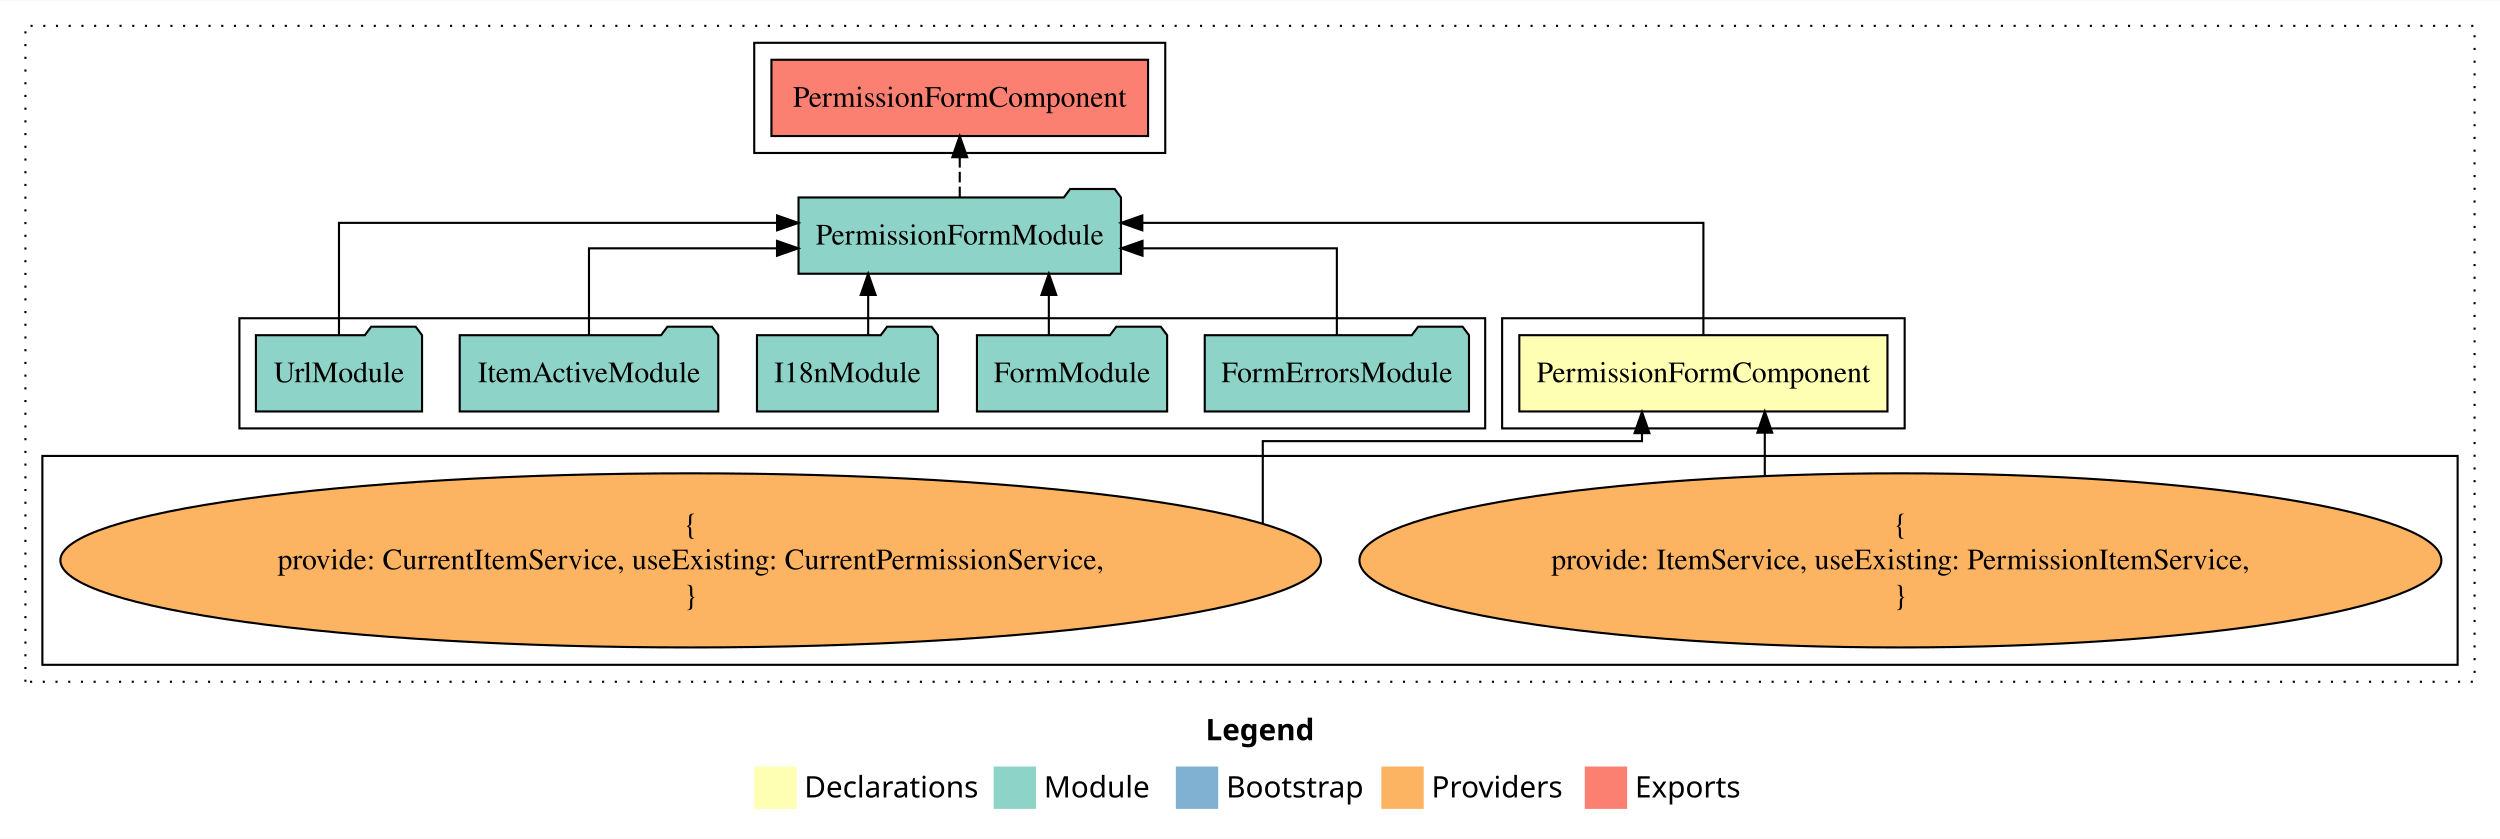
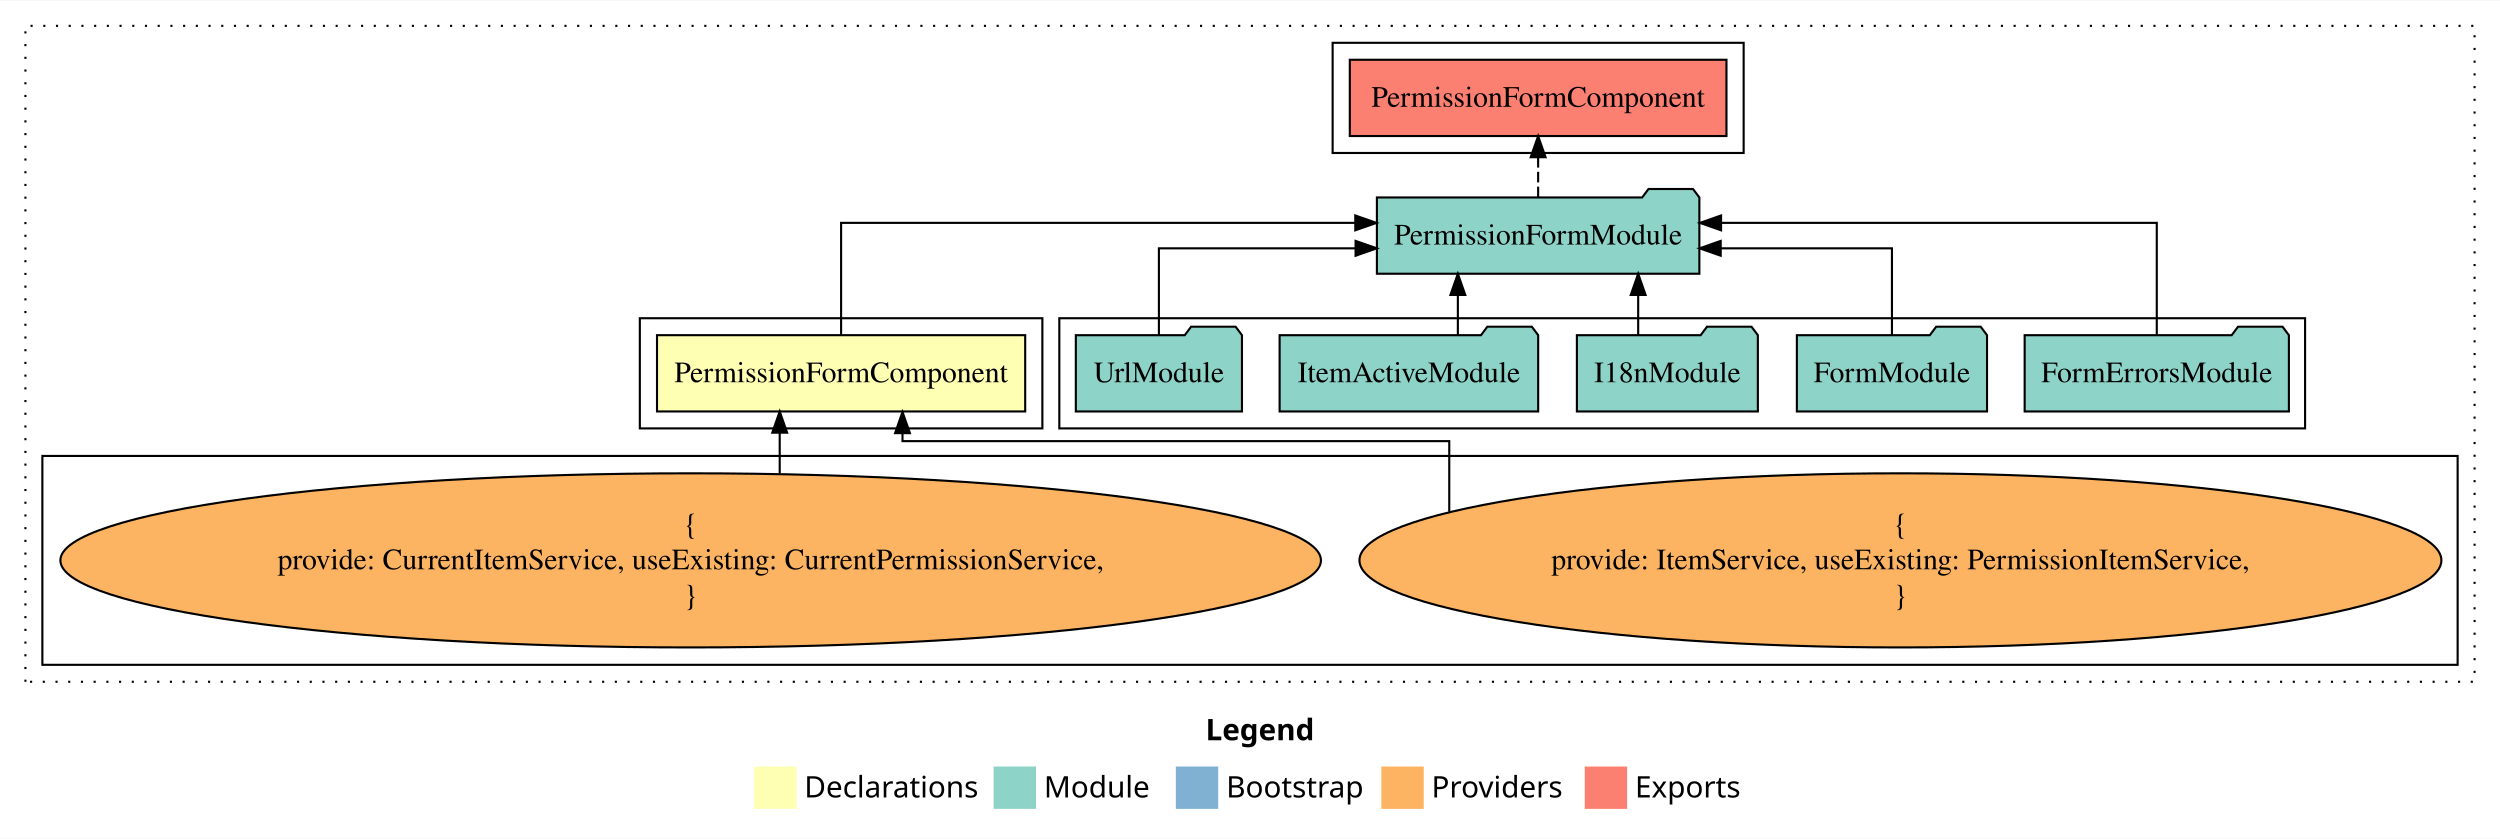
<svg xmlns="http://www.w3.org/2000/svg" width="1180pt" height="396pt" viewBox="0.00 0.00 1180.00 395.59">
-   <g id="graph0" class="graph" transform="scale(1 1) rotate(0) translate(4 391.5901)">
-     <polygon fill="#ffffff" stroke="transparent" points="-4,4 -4,-391.59 1176,-391.59 1176,4 -4,4" />
-     <text text-anchor="start" x="565.009" y="-42.4" font-family="sans-serif" font-weight="bold" font-size="14.00" fill="#000000">Legend</text>
+   <g id="graph0" class="graph" transform="scale(1 1) rotate(0) translate(4 391.59)">
+     <polygon fill="white" stroke="transparent" points="-4,4 -4,-391.59 1176,-391.59 1176,4 -4,4" />
+     <text text-anchor="start" x="565.01" y="-42.4" font-family="sans-serif" font-weight="bold" font-size="14.00">Legend</text>
    <polygon fill="#ffffb3" stroke="transparent" points="352,-10 352,-30 372,-30 372,-10 352,-10" />
-     <text text-anchor="start" x="375.629" y="-15.4" font-family="sans-serif" font-size="14.00" fill="#000000">  Declarations</text>
+     <text text-anchor="start" x="375.63" y="-15.4" font-family="sans-serif" font-size="14.00">  Declarations</text>
    <polygon fill="#8dd3c7" stroke="transparent" points="465,-10 465,-30 485,-30 485,-10 465,-10" />
-     <text text-anchor="start" x="488.725" y="-15.4" font-family="sans-serif" font-size="14.00" fill="#000000">  Module</text>
+     <text text-anchor="start" x="488.73" y="-15.4" font-family="sans-serif" font-size="14.00">  Module</text>
    <polygon fill="#80b1d3" stroke="transparent" points="551,-10 551,-30 571,-30 571,-10 551,-10" />
-     <text text-anchor="start" x="574.781" y="-15.4" font-family="sans-serif" font-size="14.00" fill="#000000">  Bootstrap</text>
+     <text text-anchor="start" x="574.78" y="-15.4" font-family="sans-serif" font-size="14.00">  Bootstrap</text>
    <polygon fill="#fdb462" stroke="transparent" points="648,-10 648,-30 668,-30 668,-10 648,-10" />
-     <text text-anchor="start" x="671.673" y="-15.4" font-family="sans-serif" font-size="14.00" fill="#000000">  Providers</text>
+     <text text-anchor="start" x="671.67" y="-15.4" font-family="sans-serif" font-size="14.00">  Providers</text>
    <polygon fill="#fb8072" stroke="transparent" points="744,-10 744,-30 764,-30 764,-10 744,-10" />
-     <text text-anchor="start" x="767.726" y="-15.4" font-family="sans-serif" font-size="14.00" fill="#000000">  Exports</text>
+     <text text-anchor="start" x="767.73" y="-15.4" font-family="sans-serif" font-size="14.00">  Exports</text>
    <g id="clust1" class="cluster">
-       <polygon fill="none" stroke="#000000" stroke-dasharray="1,5" points="8,-70 8,-379.59 1164,-379.59 1164,-70 8,-70" />
+       <polygon fill="none" stroke="black" stroke-dasharray="1,5" points="8,-70 8,-379.59 1164,-379.59 1164,-70 8,-70" />
    </g>
    <g id="clust2" class="cluster">
-       <polygon fill="none" stroke="#000000" points="705,-189.59 705,-241.59 895,-241.59 895,-189.59 705,-189.59" />
+       <polygon fill="none" stroke="black" points="298,-189.59 298,-241.59 488,-241.59 488,-189.59 298,-189.59" />
+     </g>
+     <g id="clust5" class="cluster">
+       <polygon fill="none" stroke="black" points="625,-319.59 625,-371.59 819,-371.59 819,-319.59 625,-319.59" />
+     </g>
+     <g id="clust4" class="cluster">
+       <polygon fill="none" stroke="black" points="496,-189.59 496,-241.59 1084,-241.59 1084,-189.59 496,-189.59" />
    </g>
    <g id="clust3" class="cluster">
-       <polygon fill="none" stroke="#000000" points="16,-78 16,-176.59 1156,-176.59 1156,-78 16,-78" />
-     </g>
-     <g id="clust4" class="cluster">
-       <polygon fill="none" stroke="#000000" points="109,-189.59 109,-241.59 697,-241.59 697,-189.59 109,-189.59" />
-     </g>
-     <g id="clust5" class="cluster">
-       <polygon fill="none" stroke="#000000" points="352,-319.59 352,-371.59 546,-371.59 546,-319.59 352,-319.59" />
+       <polygon fill="none" stroke="black" points="16,-78 16,-176.59 1156,-176.59 1156,-78 16,-78" />
    </g>
    <g id="node1" class="node">
-       <polygon fill="#ffffb3" stroke="#000000" points="886.885,-233.59 713.115,-233.59 713.115,-197.59 886.885,-197.59 886.885,-233.59" />
-       <text text-anchor="middle" x="800" y="-211.39" font-family="Times,serif" font-size="14.00" fill="#000000">PermissionFormComponent</text>
+       <polygon fill="#ffffb3" stroke="black" points="479.89,-233.59 306.11,-233.59 306.11,-197.59 479.89,-197.59 479.89,-233.59" />
+       <text text-anchor="middle" x="393" y="-211.39" font-family="Times,serif" font-size="14.00">PermissionFormComponent</text>
    </g>
    <g id="node2" class="node">
-       <polygon fill="#8dd3c7" stroke="#000000" points="525.102,-298.59 522.102,-302.59 501.102,-302.59 498.102,-298.59 372.898,-298.59 372.898,-262.59 525.102,-262.59 525.102,-298.59" />
-       <text text-anchor="middle" x="449" y="-276.39" font-family="Times,serif" font-size="14.00" fill="#000000">PermissionFormModule</text>
+       <polygon fill="#8dd3c7" stroke="black" points="798.1,-298.59 795.1,-302.59 774.1,-302.59 771.1,-298.59 645.9,-298.59 645.9,-262.59 798.1,-262.59 798.1,-298.59" />
+       <text text-anchor="middle" x="722" y="-276.39" font-family="Times,serif" font-size="14.00">PermissionFormModule</text>
    </g>
    <g id="edge1" class="edge">
-       <path fill="none" stroke="#000000" d="M800,-233.874C800,-254.911 800,-286.59 800,-286.59 800,-286.59 535.162,-286.59 535.162,-286.59" />
-       <polygon fill="#000000" stroke="#000000" points="535.162,-283.09 525.162,-286.59 535.162,-290.09 535.162,-283.09" />
+       <path fill="none" stroke="black" d="M393,-233.87C393,-254.91 393,-286.59 393,-286.59 393,-286.59 635.69,-286.59 635.69,-286.59" />
+       <polygon fill="black" stroke="black" points="635.69,-290.09 645.69,-286.59 635.69,-283.09 635.69,-290.09" />
    </g>
    <g id="node10" class="node">
-       <polygon fill="#fb8072" stroke="#000000" points="537.885,-363.59 360.115,-363.59 360.115,-327.59 537.885,-327.59 537.885,-363.59" />
-       <text text-anchor="middle" x="449" y="-341.39" font-family="Times,serif" font-size="14.00" fill="#000000">PermissionFormComponent </text>
+       <polygon fill="#fb8072" stroke="black" points="810.89,-363.59 633.11,-363.59 633.11,-327.59 810.89,-327.59 810.89,-363.59" />
+       <text text-anchor="middle" x="722" y="-341.39" font-family="Times,serif" font-size="14.00">PermissionFormComponent </text>
    </g>
    <g id="edge9" class="edge">
-       <path fill="none" stroke="#000000" stroke-dasharray="5,2" d="M449,-298.696C449,-298.696 449,-317.581 449,-317.581" />
-       <polygon fill="#000000" stroke="#000000" points="445.5,-317.581 449,-327.581 452.5,-317.581 445.5,-317.581" />
+       <path fill="none" stroke="black" stroke-dasharray="5,2" d="M722,-298.7C722,-298.7 722,-317.58 722,-317.58" />
+       <polygon fill="black" stroke="black" points="718.5,-317.58 722,-327.58 725.5,-317.58 718.5,-317.58" />
    </g>
    <g id="node3" class="node">
-       <ellipse fill="#fdb462" stroke="#000000" cx="893" cy="-127.295" rx="255.336" ry="41.091" />
-       <text text-anchor="middle" x="893" y="-139.895" font-family="Times,serif" font-size="14.00" fill="#000000">{</text>
-       <text text-anchor="middle" x="893" y="-123.095" font-family="Times,serif" font-size="14.00" fill="#000000">    provide: ItemService, useExisting: PermissionItemService,</text>
-       <text text-anchor="middle" x="893" y="-106.295" font-family="Times,serif" font-size="14.00" fill="#000000">}</text>
+       <ellipse fill="#fdb462" stroke="black" cx="893" cy="-127.3" rx="255.34" ry="41.09" />
+       <text text-anchor="middle" x="893" y="-139.9" font-family="Times,serif" font-size="14.00">{</text>
+       <text text-anchor="middle" x="893" y="-123.1" font-family="Times,serif" font-size="14.00">    provide: ItemService, useExisting: PermissionItemService,</text>
+       <text text-anchor="middle" x="893" y="-106.3" font-family="Times,serif" font-size="14.00">}</text>
    </g>
    <g id="edge2" class="edge">
-       <path fill="none" stroke="#000000" d="M828.981,-167.309C828.981,-167.309 828.981,-187.562 828.981,-187.562" />
-       <polygon fill="#000000" stroke="#000000" points="825.481,-187.562 828.981,-197.562 832.481,-187.563 825.481,-187.562" />
+       <path fill="none" stroke="black" d="M680.05,-150.19C680.05,-165.78 680.05,-183.59 680.05,-183.59 680.05,-183.59 421.98,-183.59 421.98,-183.59 421.98,-183.59 421.98,-187.35 421.98,-187.35" />
+       <polygon fill="black" stroke="black" points="418.48,-187.35 421.98,-197.35 425.48,-187.35 418.48,-187.35" />
    </g>
    <g id="node4" class="node">
-       <ellipse fill="#fdb462" stroke="#000000" cx="322" cy="-127.295" rx="297.504" ry="41.091" />
-       <text text-anchor="middle" x="322" y="-139.895" font-family="Times,serif" font-size="14.00" fill="#000000">{</text>
-       <text text-anchor="middle" x="322" y="-123.095" font-family="Times,serif" font-size="14.00" fill="#000000">    provide: CurrentItemService, useExisting: CurrentPermissionService,</text>
-       <text text-anchor="middle" x="322" y="-106.295" font-family="Times,serif" font-size="14.00" fill="#000000">}</text>
+       <ellipse fill="#fdb462" stroke="black" cx="322" cy="-127.3" rx="297.5" ry="41.09" />
+       <text text-anchor="middle" x="322" y="-139.9" font-family="Times,serif" font-size="14.00">{</text>
+       <text text-anchor="middle" x="322" y="-123.1" font-family="Times,serif" font-size="14.00">    provide: CurrentItemService, useExisting: CurrentPermissionService,</text>
+       <text text-anchor="middle" x="322" y="-106.3" font-family="Times,serif" font-size="14.00">}</text>
    </g>
    <g id="edge3" class="edge">
-       <path fill="none" stroke="#000000" d="M592.035,-144.799C592.035,-161.324 592.035,-183.59 592.035,-183.59 592.035,-183.59 771.019,-183.59 771.019,-183.59 771.019,-183.59 771.019,-187.347 771.019,-187.347" />
-       <polygon fill="#000000" stroke="#000000" points="767.519,-187.347 771.019,-197.347 774.519,-187.347 767.519,-187.347" />
+       <path fill="none" stroke="black" d="M364.02,-168.34C364.02,-168.34 364.02,-187.58 364.02,-187.58" />
+       <polygon fill="black" stroke="black" points="360.52,-187.58 364.02,-197.58 367.52,-187.58 360.52,-187.58" />
    </g>
    <g id="node5" class="node">
-       <polygon fill="#8dd3c7" stroke="#000000" points="689.363,-233.59 686.363,-237.59 665.363,-237.59 662.363,-233.59 564.637,-233.59 564.637,-197.59 689.363,-197.59 689.363,-233.59" />
-       <text text-anchor="middle" x="627" y="-211.39" font-family="Times,serif" font-size="14.00" fill="#000000">FormErrorsModule</text>
+       <polygon fill="#8dd3c7" stroke="black" points="1076.36,-233.59 1073.36,-237.59 1052.36,-237.59 1049.36,-233.59 951.64,-233.59 951.64,-197.59 1076.36,-197.59 1076.36,-233.59" />
+       <text text-anchor="middle" x="1014" y="-211.39" font-family="Times,serif" font-size="14.00">FormErrorsModule</text>
    </g>
    <g id="edge4" class="edge">
-       <path fill="none" stroke="#000000" d="M627,-233.613C627,-250.963 627,-274.59 627,-274.59 627,-274.59 535.263,-274.59 535.263,-274.59" />
-       <polygon fill="#000000" stroke="#000000" points="535.263,-271.09 525.263,-274.59 535.263,-278.09 535.263,-271.09" />
+       <path fill="none" stroke="black" d="M1014,-233.87C1014,-254.91 1014,-286.59 1014,-286.59 1014,-286.59 808.34,-286.59 808.34,-286.59" />
+       <polygon fill="black" stroke="black" points="808.34,-283.09 798.34,-286.59 808.34,-290.09 808.34,-283.09" />
    </g>
    <g id="node6" class="node">
-       <polygon fill="#8dd3c7" stroke="#000000" points="546.884,-233.59 543.884,-237.59 522.884,-237.59 519.884,-233.59 457.116,-233.59 457.116,-197.59 546.884,-197.59 546.884,-233.59" />
-       <text text-anchor="middle" x="502" y="-211.39" font-family="Times,serif" font-size="14.00" fill="#000000">FormModule</text>
+       <polygon fill="#8dd3c7" stroke="black" points="933.88,-233.59 930.88,-237.59 909.88,-237.59 906.88,-233.59 844.12,-233.59 844.12,-197.59 933.88,-197.59 933.88,-233.59" />
+       <text text-anchor="middle" x="889" y="-211.39" font-family="Times,serif" font-size="14.00">FormModule</text>
    </g>
    <g id="edge5" class="edge">
-       <path fill="none" stroke="#000000" d="M491.055,-233.696C491.055,-233.696 491.055,-252.581 491.055,-252.581" />
-       <polygon fill="#000000" stroke="#000000" points="487.555,-252.581 491.055,-262.581 494.555,-252.581 487.555,-252.581" />
+       <path fill="none" stroke="black" d="M889,-233.61C889,-250.96 889,-274.59 889,-274.59 889,-274.59 808.17,-274.59 808.17,-274.59" />
+       <polygon fill="black" stroke="black" points="808.17,-271.09 798.17,-274.59 808.17,-278.09 808.17,-271.09" />
    </g>
    <g id="node7" class="node">
-       <polygon fill="#8dd3c7" stroke="#000000" points="438.711,-233.59 435.711,-237.59 414.711,-237.59 411.711,-233.59 353.289,-233.59 353.289,-197.59 438.711,-197.59 438.711,-233.59" />
-       <text text-anchor="middle" x="396" y="-211.39" font-family="Times,serif" font-size="14.00" fill="#000000">I18nModule</text>
+       <polygon fill="#8dd3c7" stroke="black" points="825.71,-233.59 822.71,-237.59 801.71,-237.59 798.71,-233.59 740.29,-233.59 740.29,-197.59 825.71,-197.59 825.71,-233.59" />
+       <text text-anchor="middle" x="783" y="-211.39" font-family="Times,serif" font-size="14.00">I18nModule</text>
    </g>
    <g id="edge6" class="edge">
-       <path fill="none" stroke="#000000" d="M405.777,-233.696C405.777,-233.696 405.777,-252.581 405.777,-252.581" />
-       <polygon fill="#000000" stroke="#000000" points="402.277,-252.581 405.777,-262.581 409.277,-252.581 402.277,-252.581" />
+       <path fill="none" stroke="black" d="M769.22,-233.7C769.22,-233.7 769.22,-252.58 769.22,-252.58" />
+       <polygon fill="black" stroke="black" points="765.72,-252.58 769.22,-262.58 772.72,-252.58 765.72,-252.58" />
    </g>
    <g id="node8" class="node">
-       <polygon fill="#8dd3c7" stroke="#000000" points="335.024,-233.59 332.024,-237.59 311.024,-237.59 308.024,-233.59 212.976,-233.59 212.976,-197.59 335.024,-197.59 335.024,-233.59" />
-       <text text-anchor="middle" x="274" y="-211.39" font-family="Times,serif" font-size="14.00" fill="#000000">ItemActiveModule</text>
+       <polygon fill="#8dd3c7" stroke="black" points="722.02,-233.59 719.02,-237.59 698.02,-237.59 695.02,-233.59 599.98,-233.59 599.98,-197.59 722.02,-197.59 722.02,-233.59" />
+       <text text-anchor="middle" x="661" y="-211.39" font-family="Times,serif" font-size="14.00">ItemActiveModule</text>
    </g>
    <g id="edge7" class="edge">
-       <path fill="none" stroke="#000000" d="M274,-233.613C274,-250.963 274,-274.59 274,-274.59 274,-274.59 362.752,-274.59 362.752,-274.59" />
-       <polygon fill="#000000" stroke="#000000" points="362.752,-278.09 372.752,-274.59 362.752,-271.09 362.752,-278.09" />
+       <path fill="none" stroke="black" d="M684.11,-233.7C684.11,-233.7 684.11,-252.58 684.11,-252.58" />
+       <polygon fill="black" stroke="black" points="680.61,-252.58 684.11,-262.58 687.61,-252.58 680.61,-252.58" />
    </g>
    <g id="node9" class="node">
-       <polygon fill="#8dd3c7" stroke="#000000" points="195.208,-233.59 192.208,-237.59 171.208,-237.59 168.208,-233.59 116.792,-233.59 116.792,-197.59 195.208,-197.59 195.208,-233.59" />
-       <text text-anchor="middle" x="156" y="-211.39" font-family="Times,serif" font-size="14.00" fill="#000000">UrlModule</text>
+       <polygon fill="#8dd3c7" stroke="black" points="582.21,-233.59 579.21,-237.59 558.21,-237.59 555.21,-233.59 503.79,-233.59 503.79,-197.59 582.21,-197.59 582.21,-233.59" />
+       <text text-anchor="middle" x="543" y="-211.39" font-family="Times,serif" font-size="14.00">UrlModule</text>
    </g>
    <g id="edge8" class="edge">
-       <path fill="none" stroke="#000000" d="M156,-233.874C156,-254.911 156,-286.59 156,-286.59 156,-286.59 362.783,-286.59 362.783,-286.59" />
-       <polygon fill="#000000" stroke="#000000" points="362.783,-290.09 372.783,-286.59 362.783,-283.09 362.783,-290.09" />
+       <path fill="none" stroke="black" d="M543,-233.61C543,-250.96 543,-274.59 543,-274.59 543,-274.59 635.83,-274.59 635.83,-274.59" />
+       <polygon fill="black" stroke="black" points="635.83,-278.09 645.83,-274.59 635.83,-271.09 635.83,-278.09" />
    </g>
  </g>
</svg>
